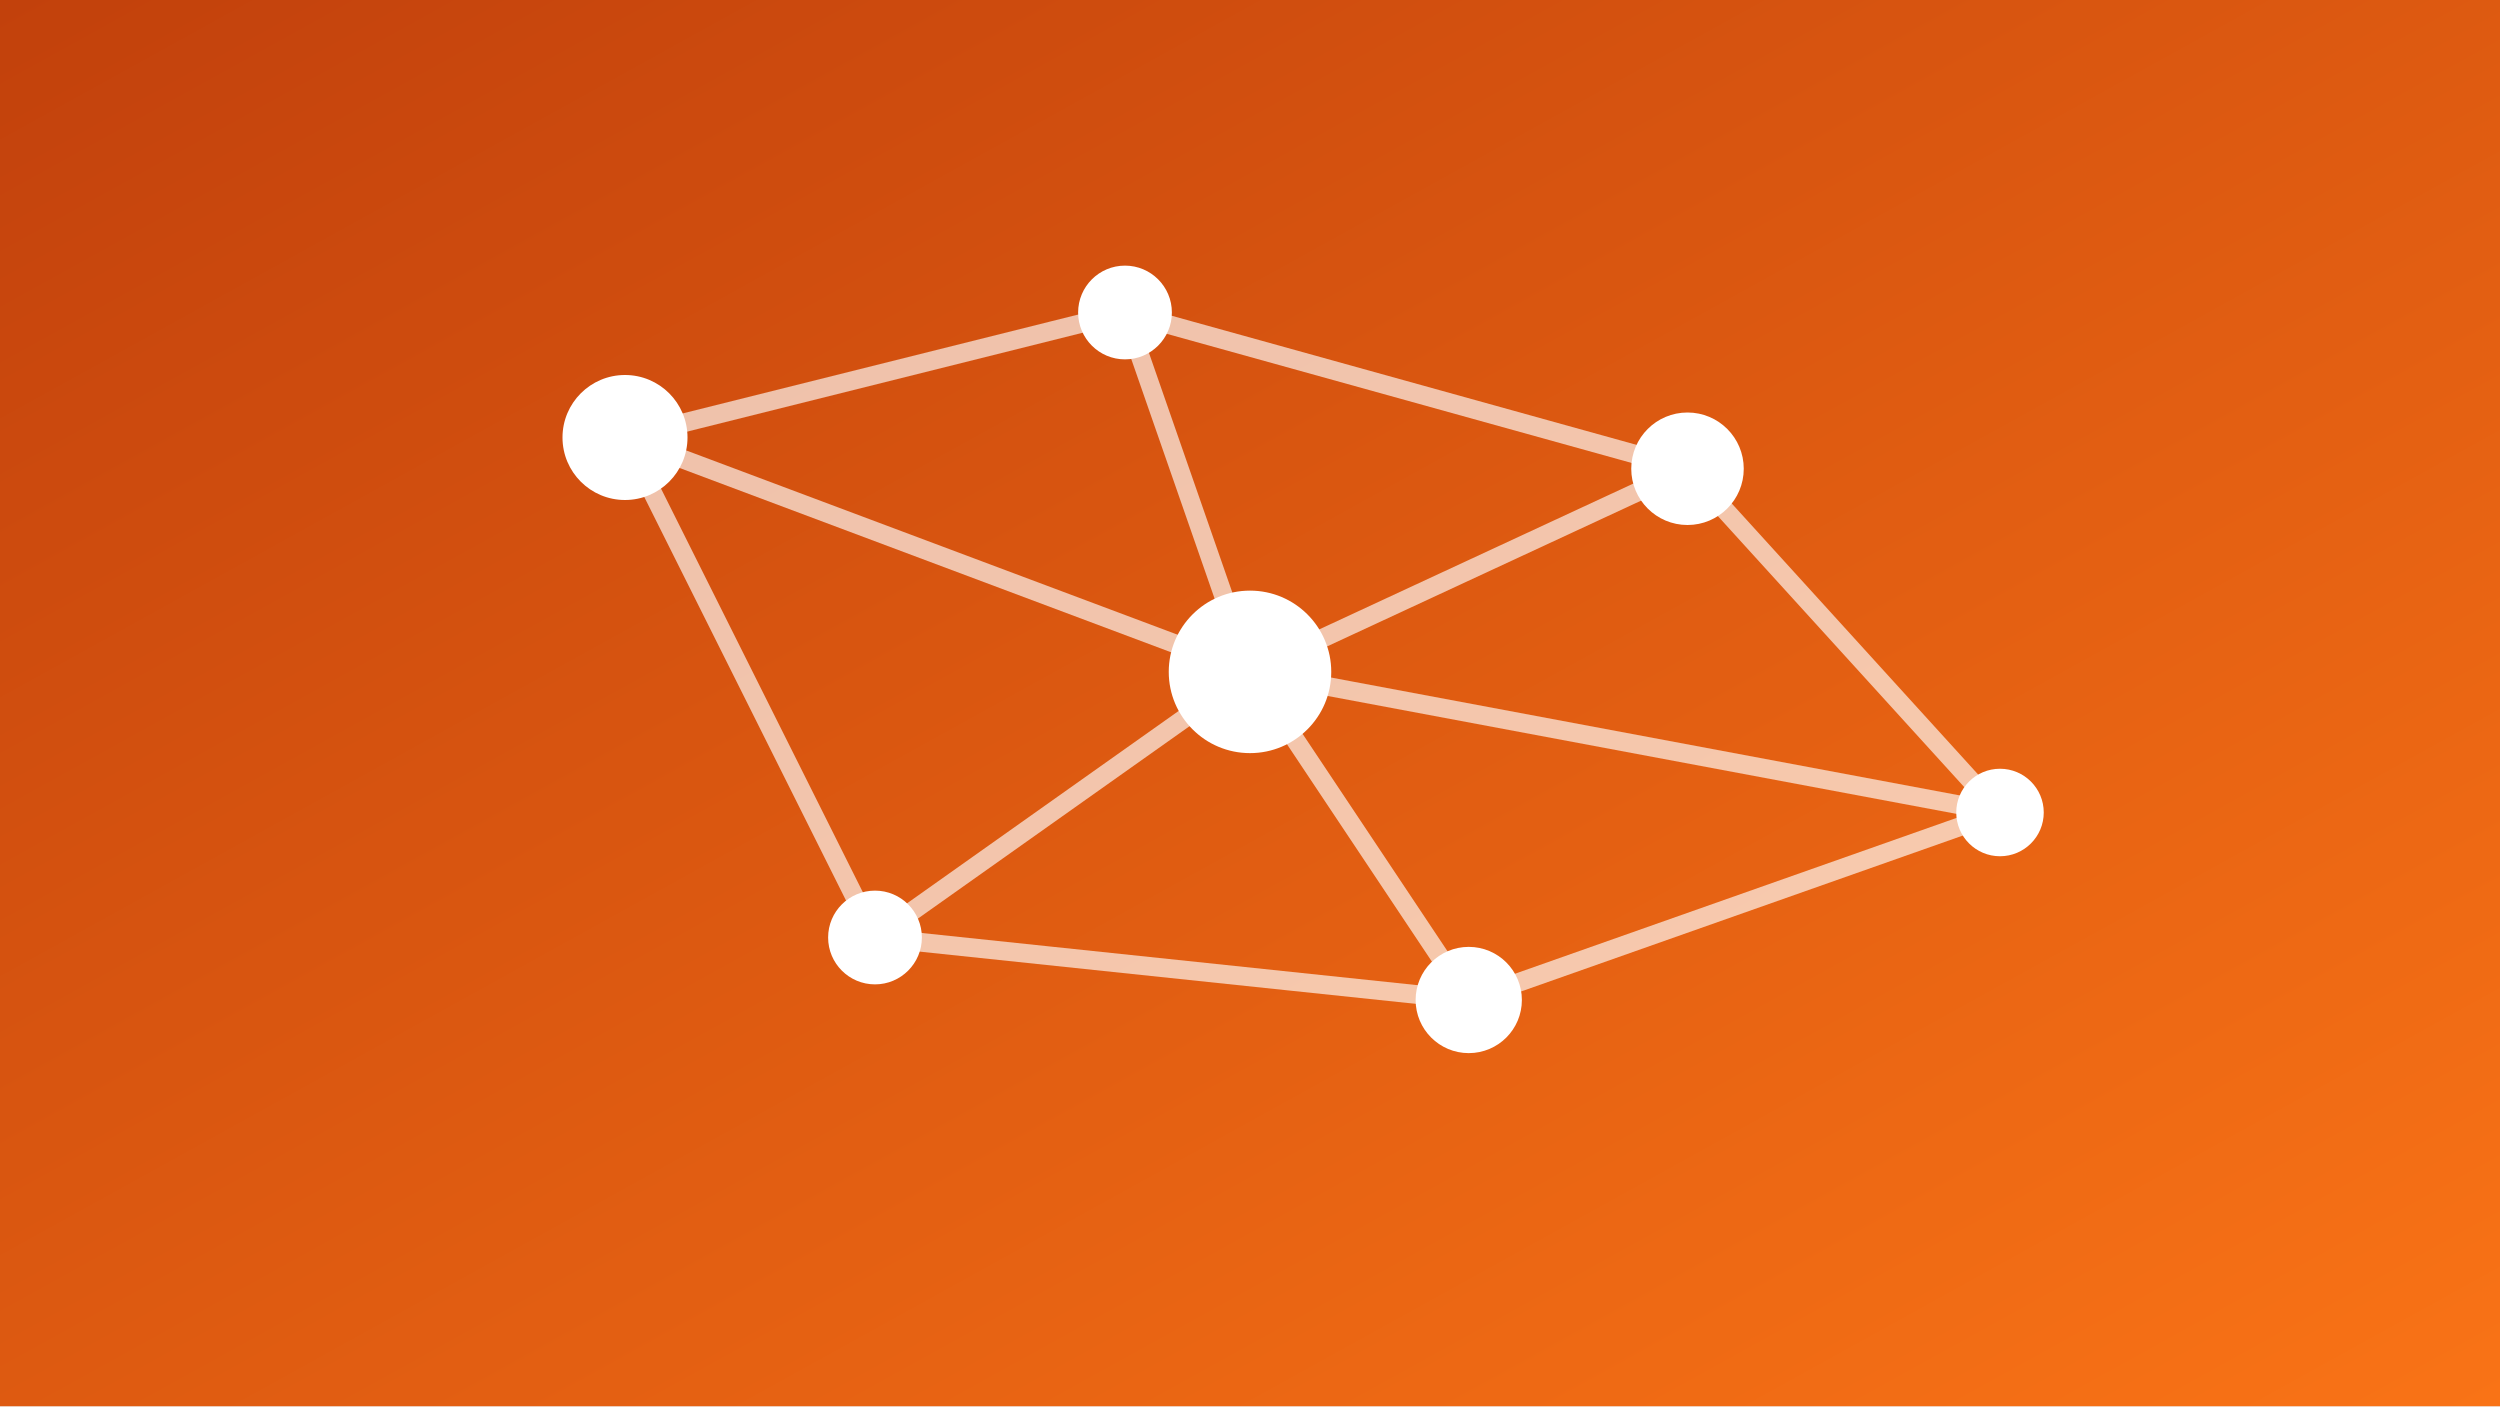
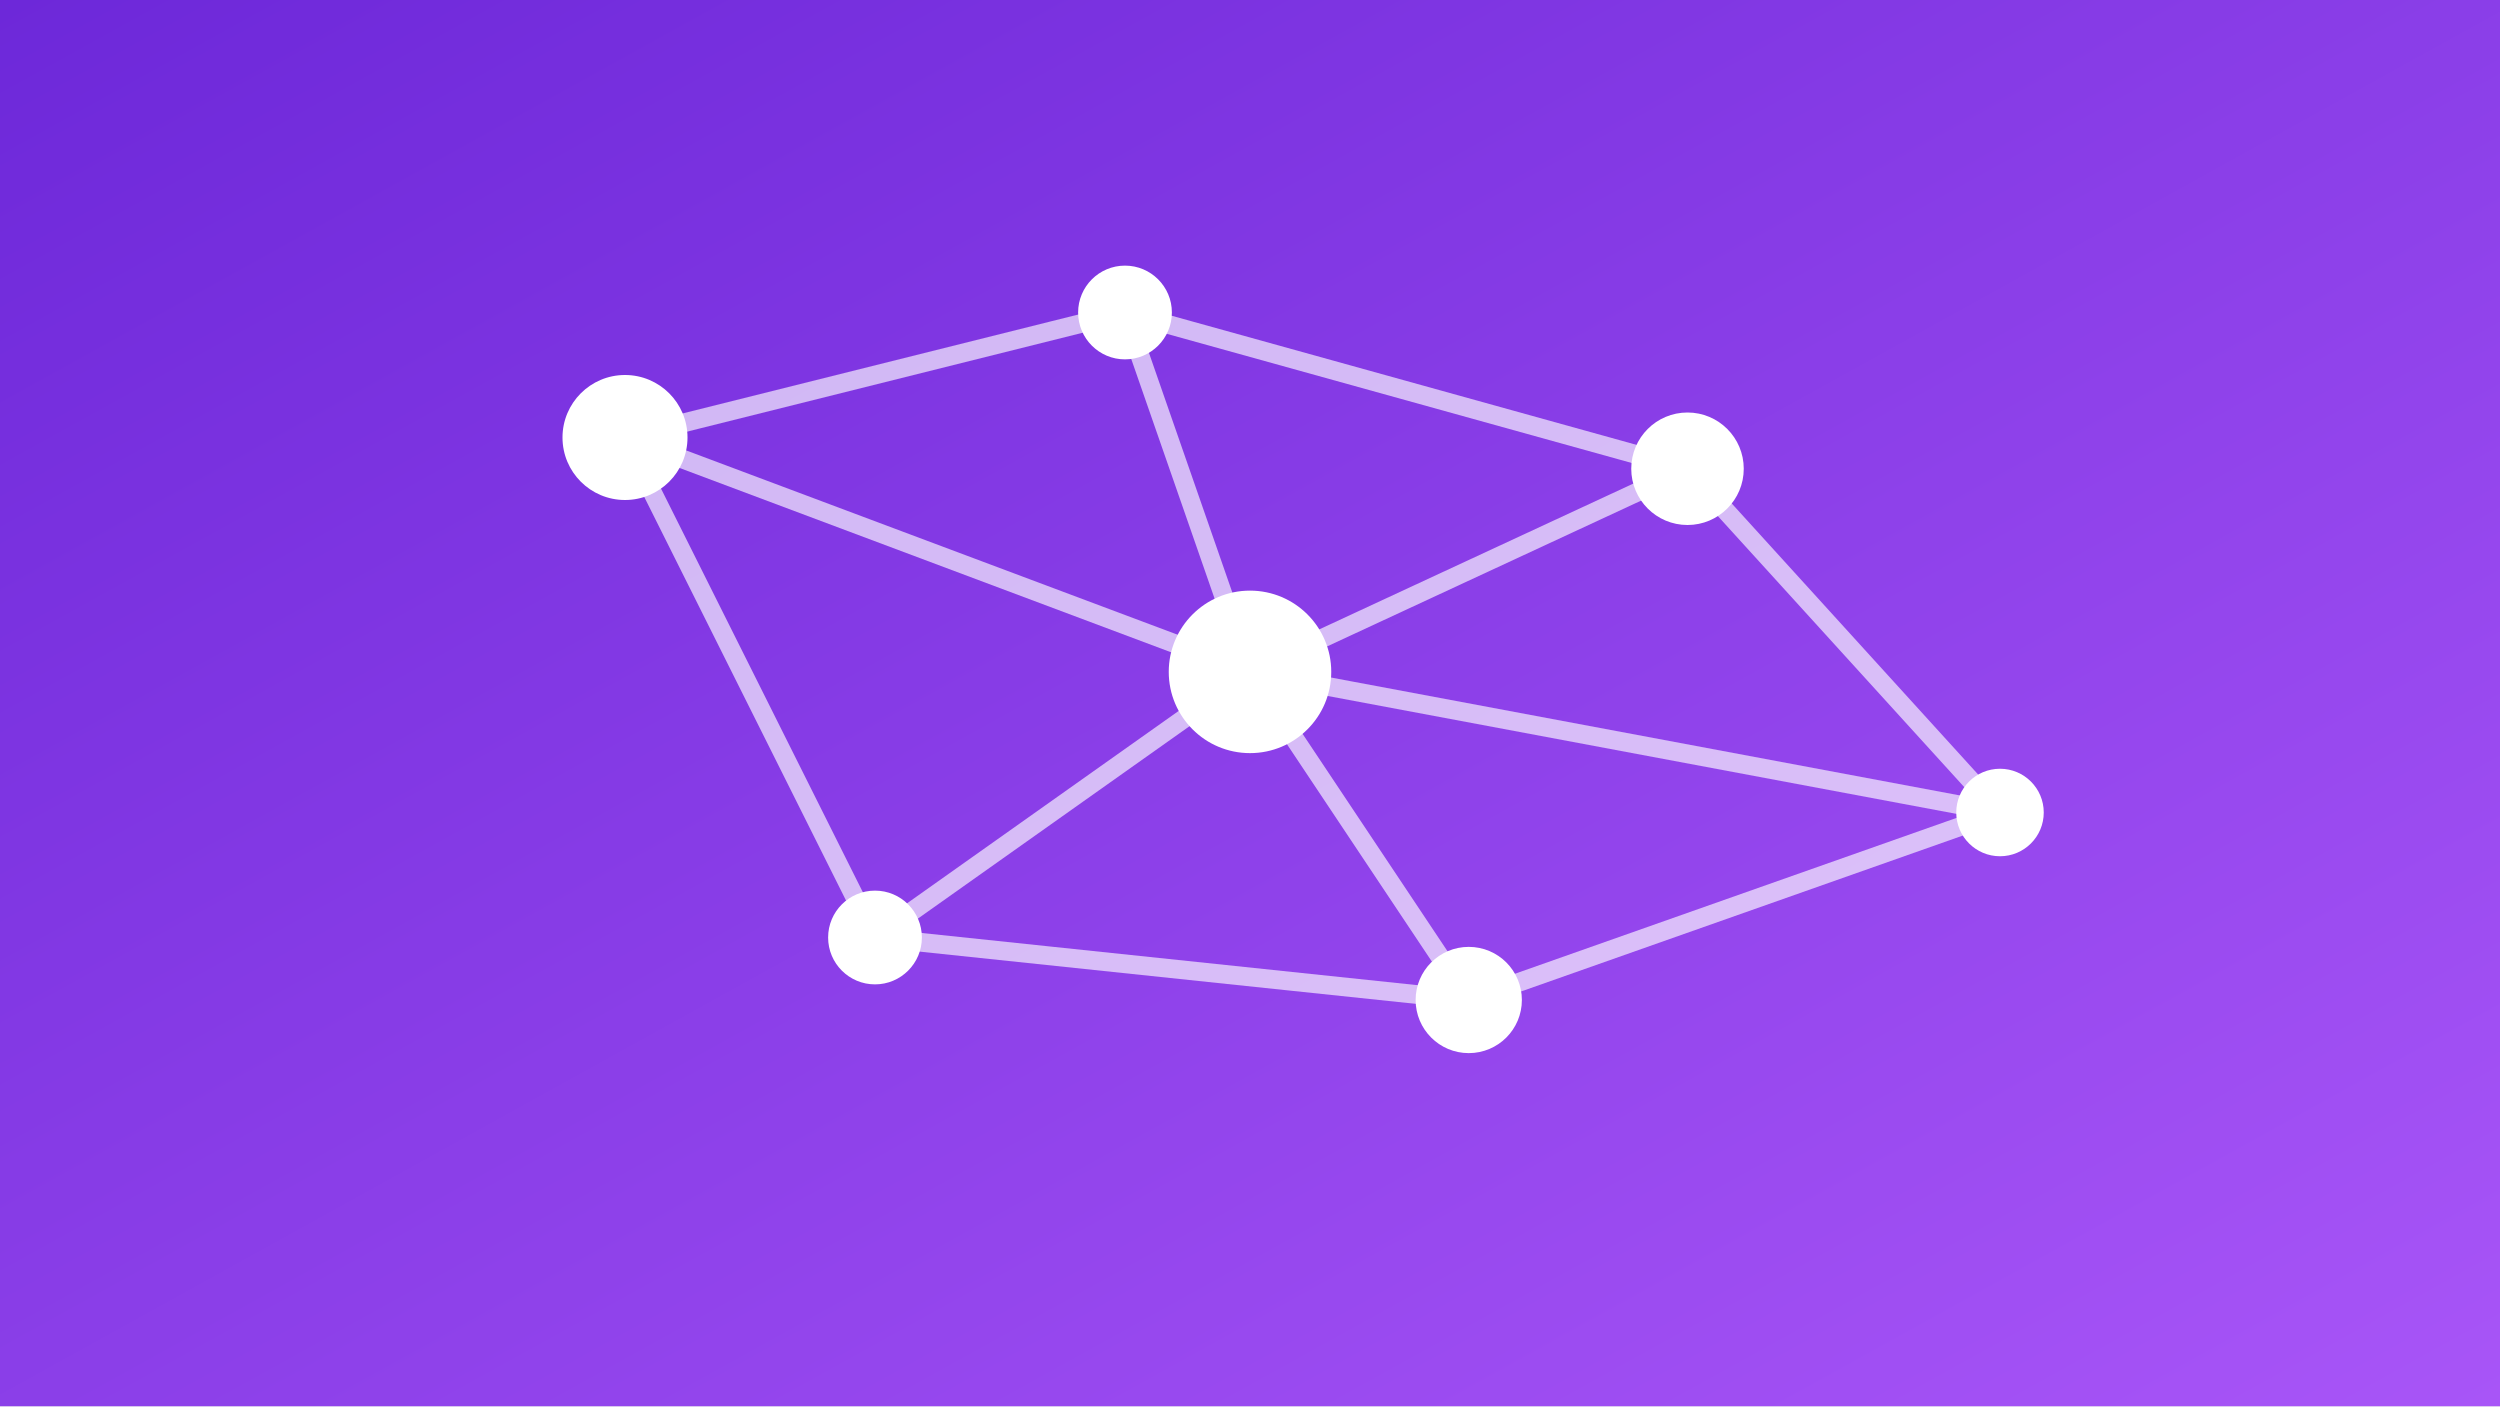
<svg xmlns="http://www.w3.org/2000/svg" viewBox="0 0 800 450">
  <defs>
    <linearGradient id="bg" x1="0" y1="0" x2="1" y2="1">
-       <stop offset="0" stop-color="#c2410c" />
-       <stop offset="1" stop-color="#f97316" />
+       <stop offset="0" stop-color="#6d28d9" />
+       <stop offset="1" stop-color="#a855f7" />
    </linearGradient>
  </defs>
  <rect width="800" height="450" fill="url(#bg)" />
  <g stroke="#ffffff" stroke-width="6" opacity="0.65">
    <path d="M200 140 L360 100" />
    <path d="M360 100 L540 150" />
    <path d="M540 150 L640 260" />
    <path d="M640 260 L470 320" />
    <path d="M470 320 L280 300" />
    <path d="M280 300 L200 140" />
    <path d="M200 140 L400 215" />
    <path d="M360 100 L400 215" />
    <path d="M540 150 L400 215" />
    <path d="M640 260 L400 215" />
    <path d="M470 320 L400 215" />
    <path d="M280 300 L400 215" />
  </g>
  <g fill="#ffffff">
    <circle cx="200" cy="140" r="20" />
    <circle cx="360" cy="100" r="15" />
    <circle cx="540" cy="150" r="18" />
    <circle cx="640" cy="260" r="14" />
    <circle cx="470" cy="320" r="17" />
    <circle cx="280" cy="300" r="15" />
    <circle cx="400" cy="215" r="26" />
  </g>
</svg>
